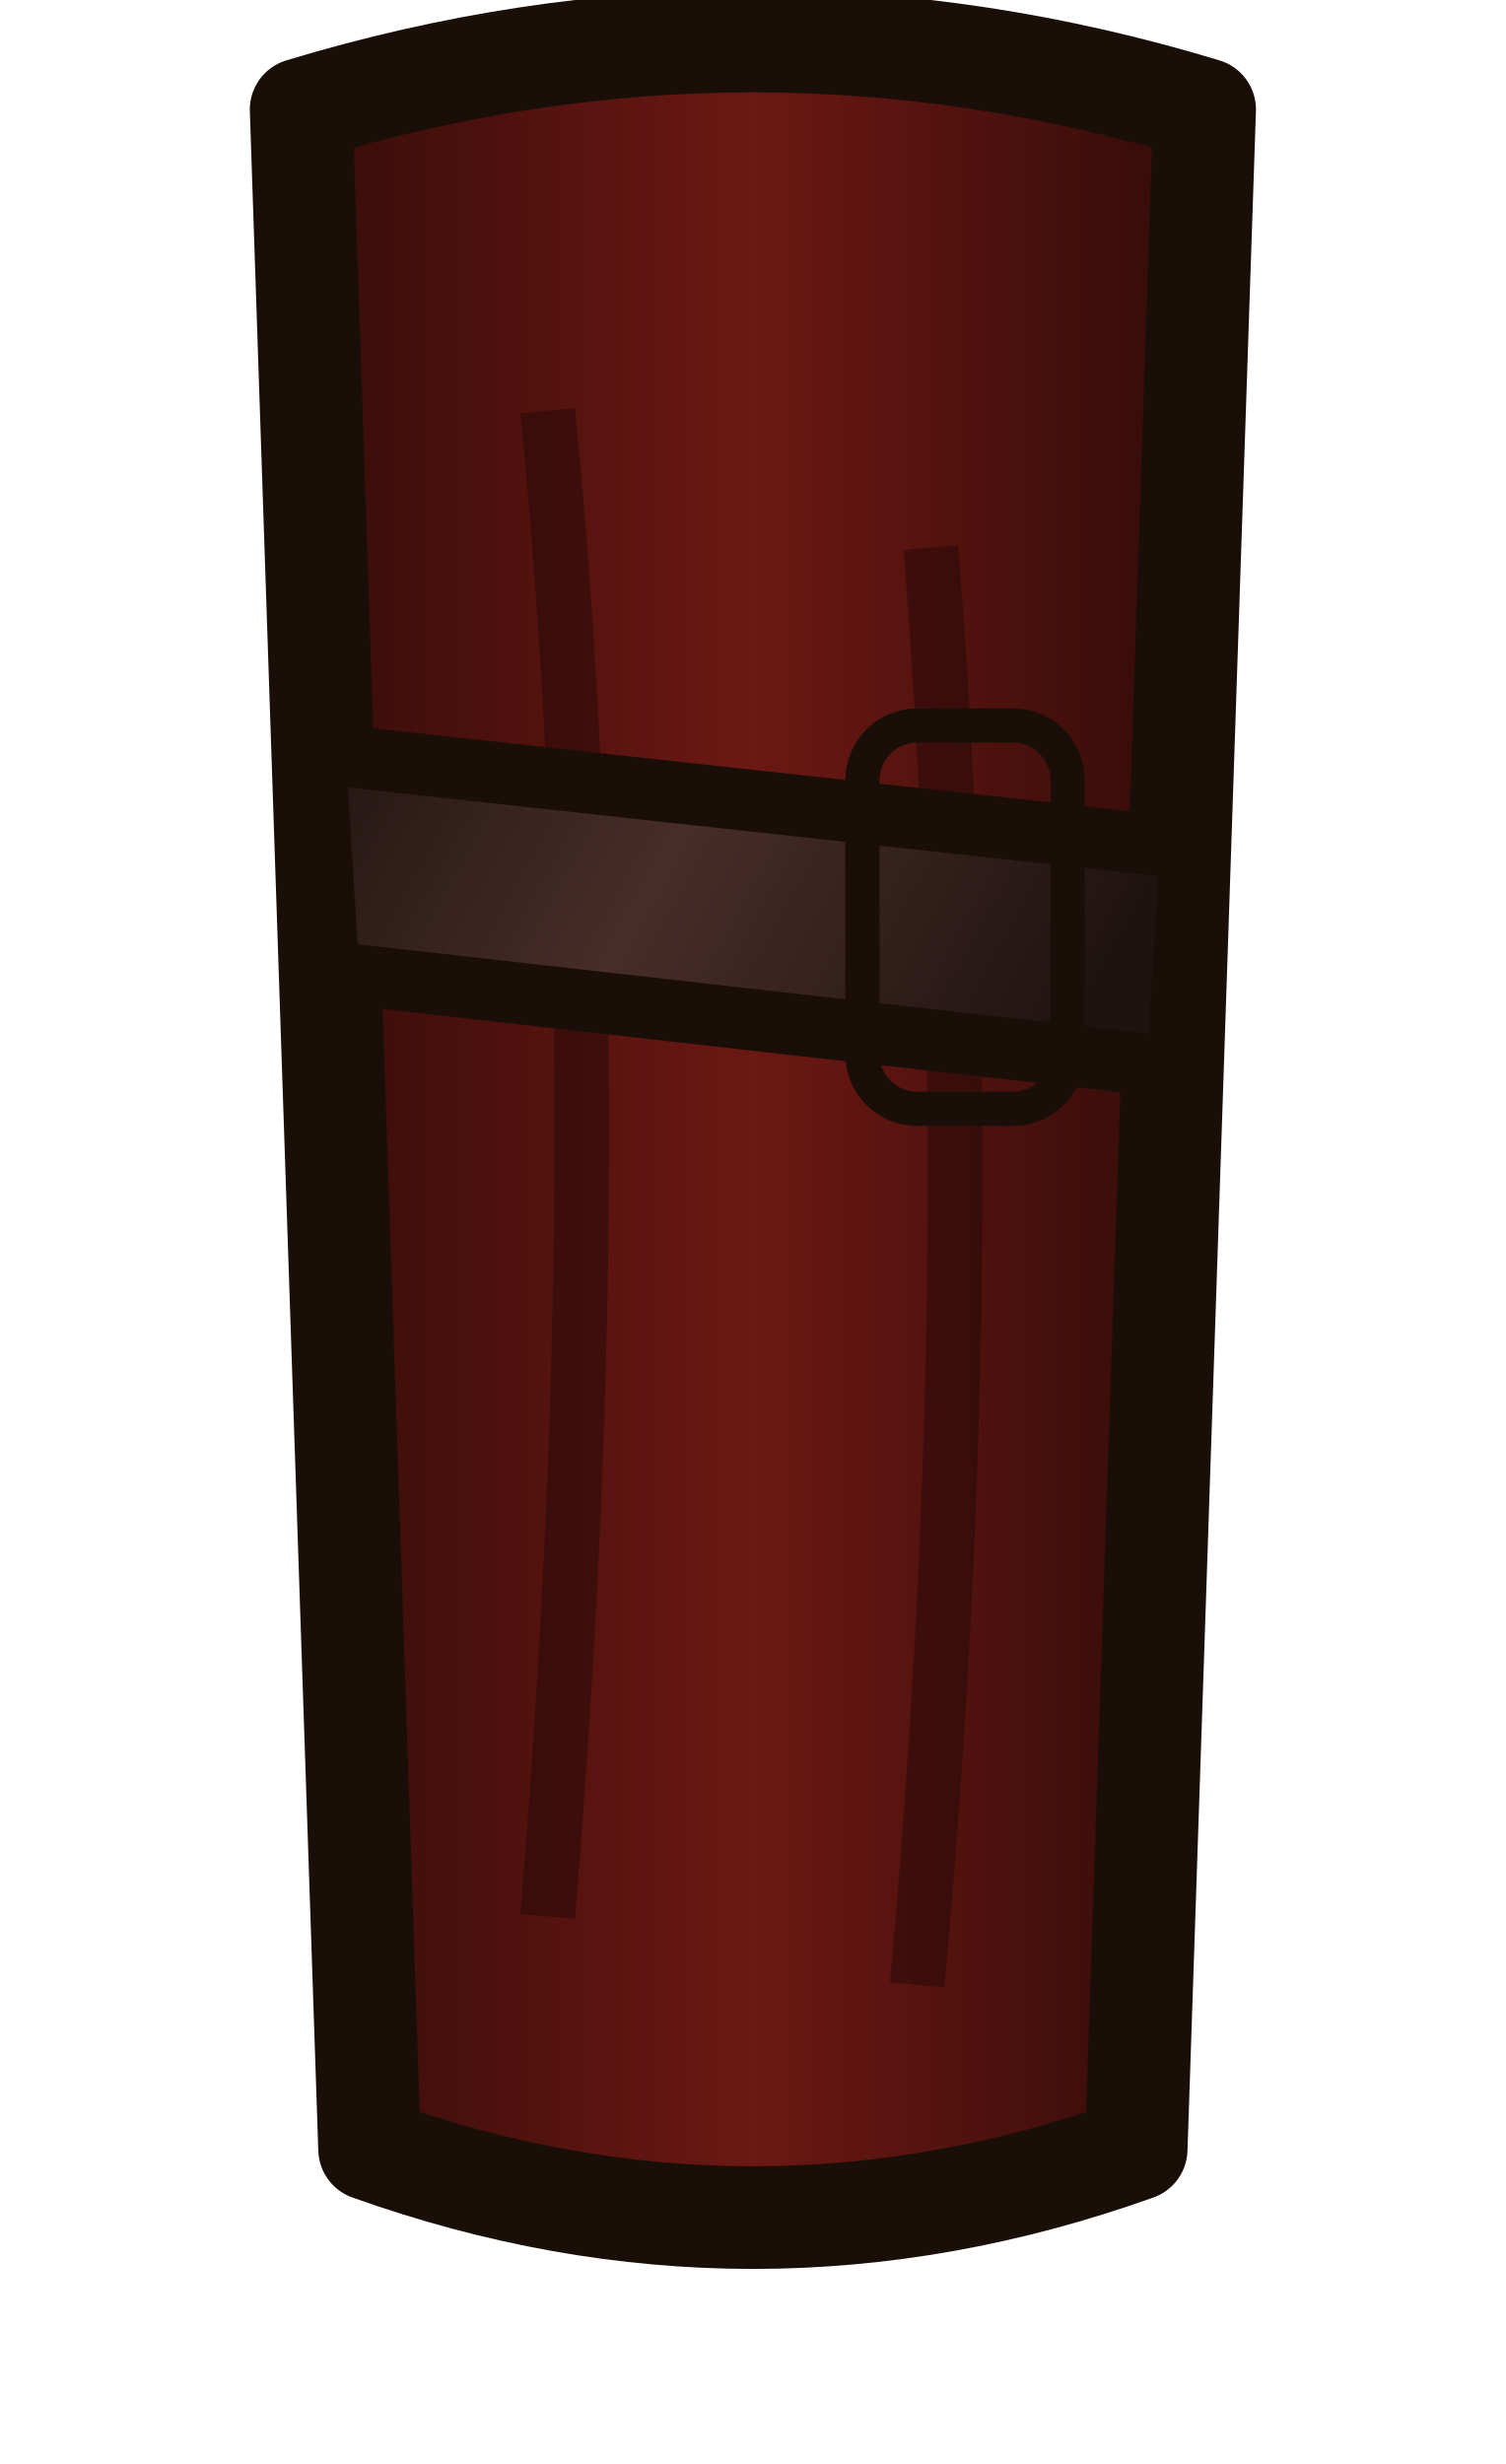
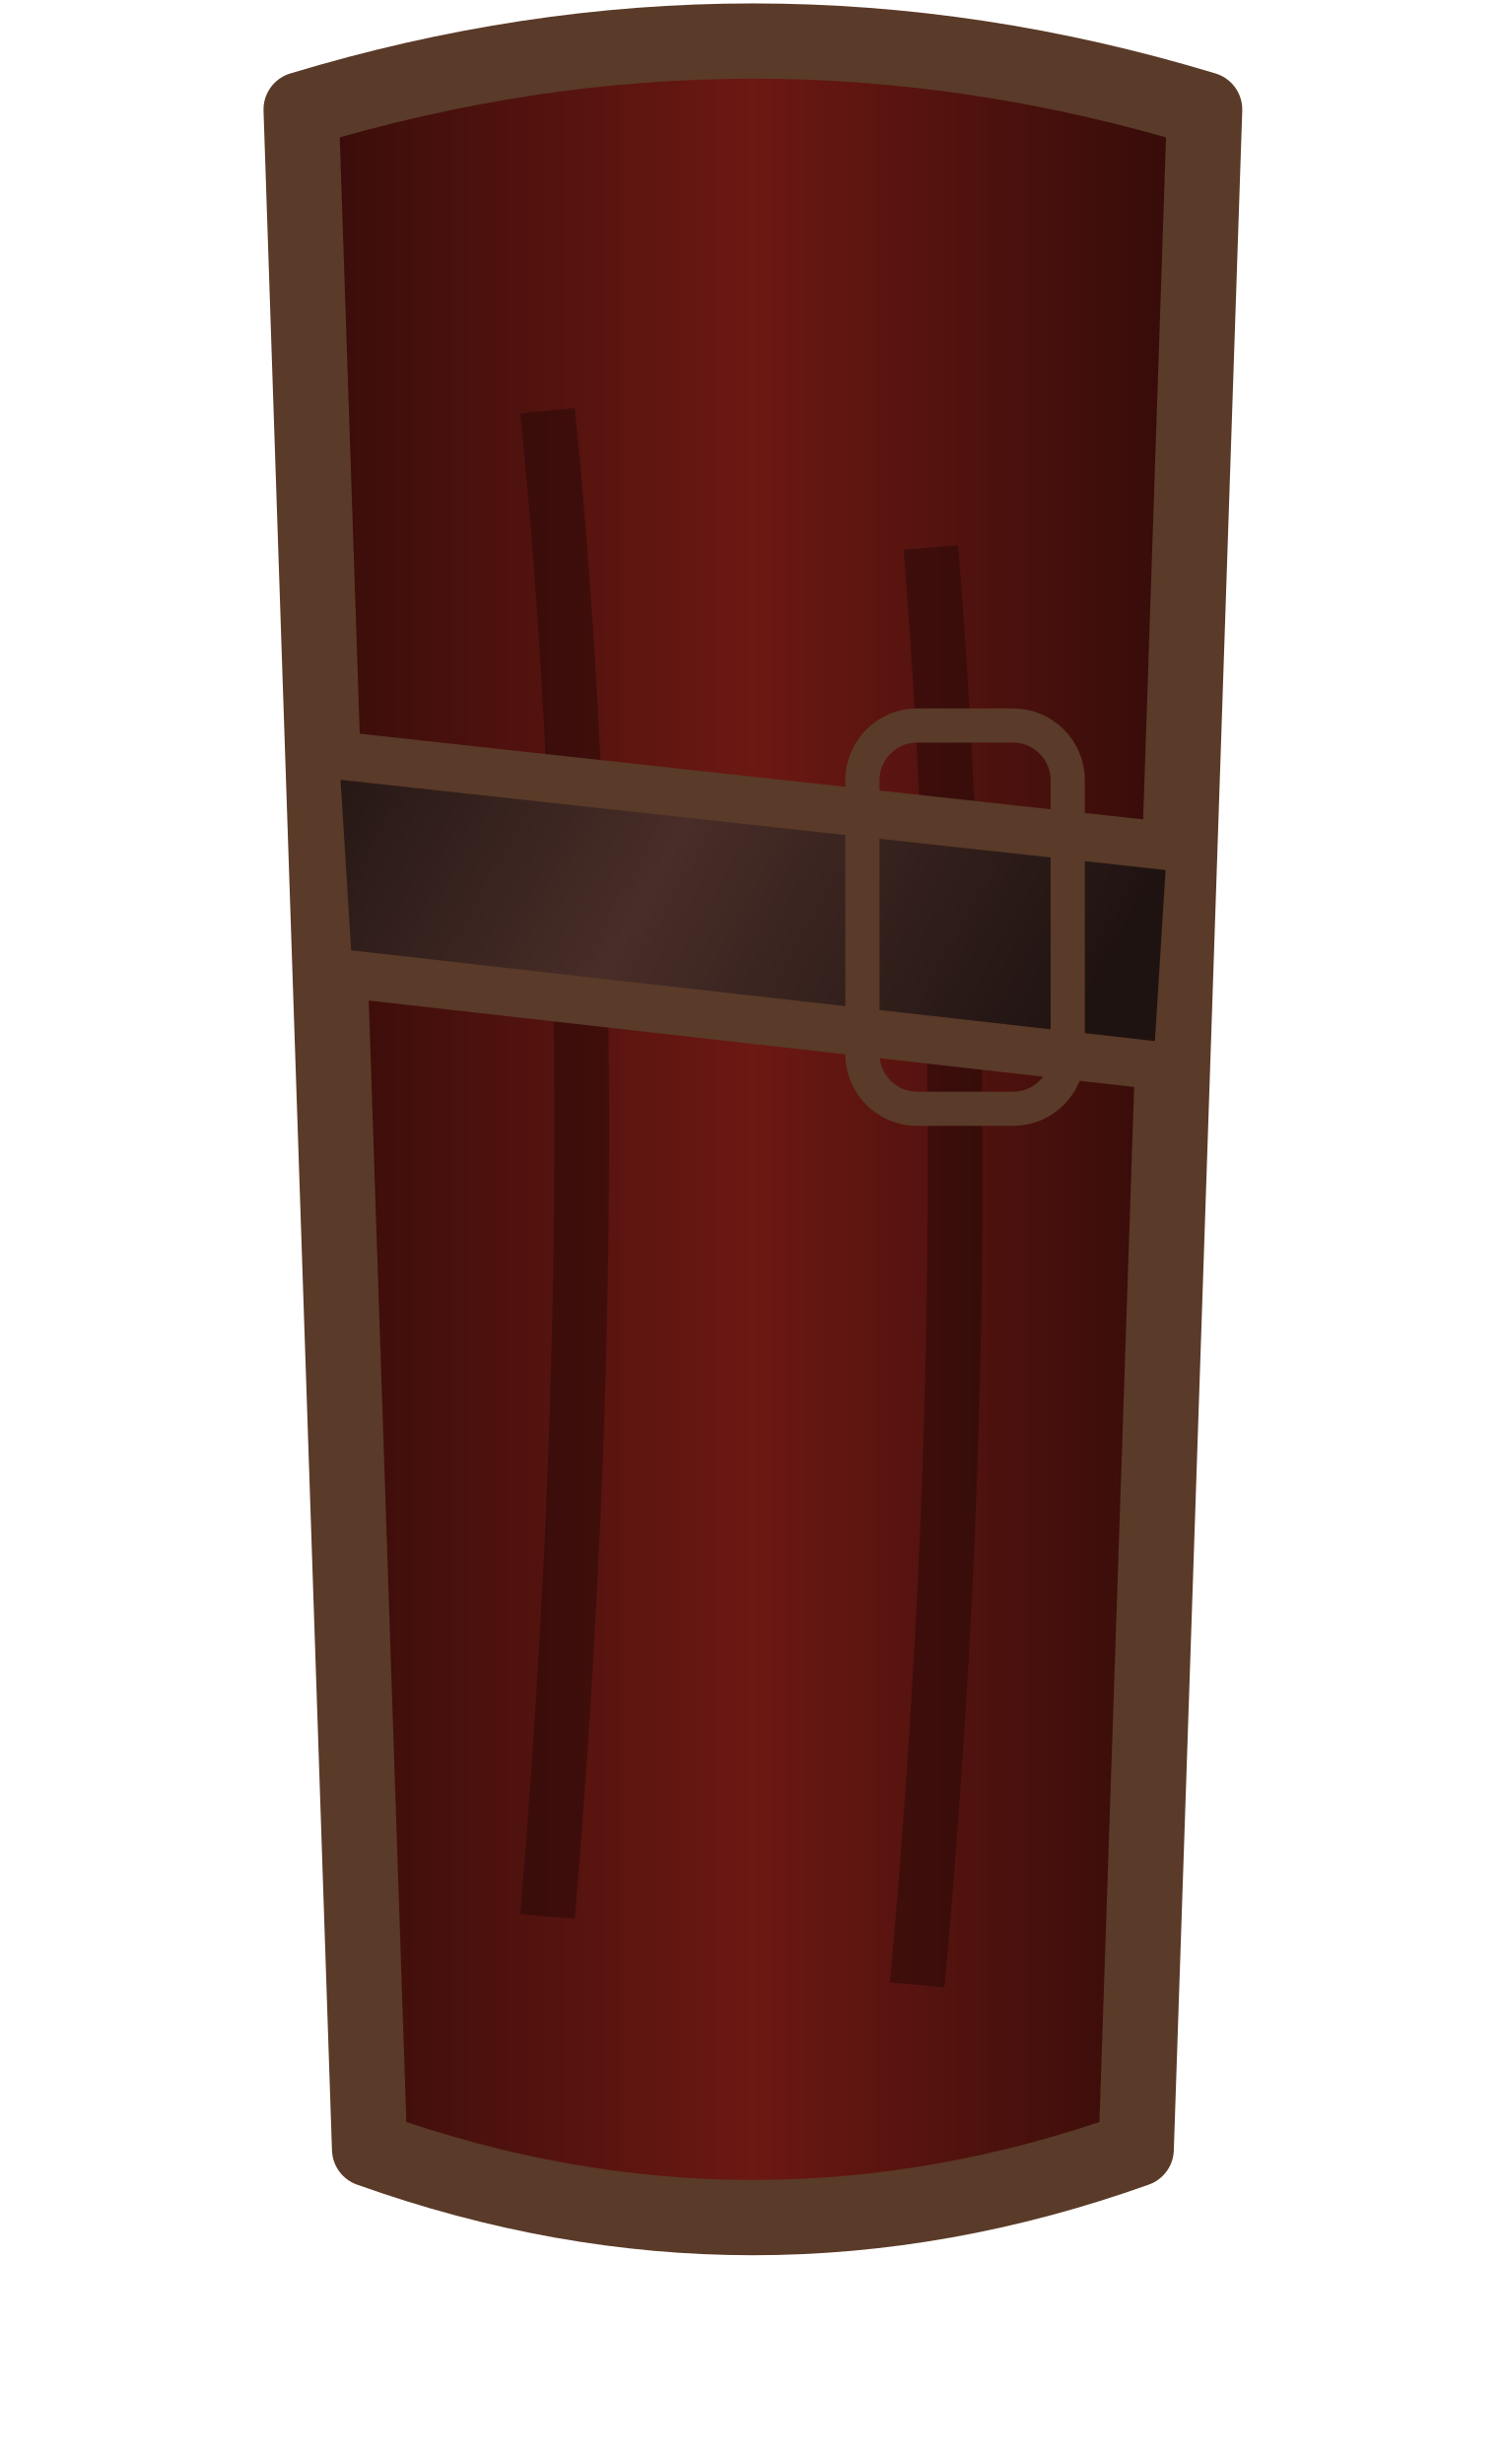
<svg xmlns="http://www.w3.org/2000/svg" width="22" height="36" viewBox="0 0 22 36">
  <defs>
    <linearGradient id="fabric" x1="0" y1="0" x2="1" y2="0">
      <stop offset="0" stop-color="#360c09" />
      <stop offset="0.5" stop-color="#6c1813" />
      <stop offset="1" stop-color="#310b08" />
    </linearGradient>
    <linearGradient id="leather" x1="0" y1="0" x2="1" y2="0.2">
      <stop offset="0" stop-color="#231613" />
      <stop offset="0.45" stop-color="#482d28" />
      <stop offset="1" stop-color="#1f1311" />
    </linearGradient>
  </defs>
-   <path d="M4.4 1.6 Q11 -0.4 17.6 1.6 L16.6 31.4 Q11 33.4 5.4 31.4 Z" fill="url(#fabric)" stroke="#1a0f08" stroke-width="1.5" stroke-linejoin="round" />
+   <path d="M4.4 1.6 Q11 -0.4 17.6 1.6 L16.6 31.4 Q11 33.4 5.4 31.4 Z" fill="url(#fabric)" stroke="#5a3a28" stroke-width="1.1" stroke-linejoin="round" />
  <path d="M8 6 Q9 16 8 28 M13.6 8 Q14.4 18 13.4 29" fill="none" stroke="#000000" stroke-opacity="0.3" stroke-width="0.8" />
-   <path d="M4.6 11 L17.4 12.4 L17.2 15.6 L4.8 14.2 Z" fill="url(#leather)" stroke="#1a0f08" stroke-width="0.9" stroke-linejoin="round" />
-   <rect x="12.6" y="10.6" width="3" height="5.6" rx="0.8" fill="url(#gold)" stroke="#1a0f08" stroke-width="0.5" />
+   <path d="M4.6 11 L17.4 12.4 L17.2 15.6 L4.8 14.2 Z" fill="url(#leather)" stroke="#5a3a28" stroke-width="0.7" stroke-linejoin="round" />
+   <rect x="12.6" y="10.6" width="3" height="5.6" rx="0.8" fill="url(#gold)" stroke="#5a3a28" stroke-width="0.5" />
</svg>
